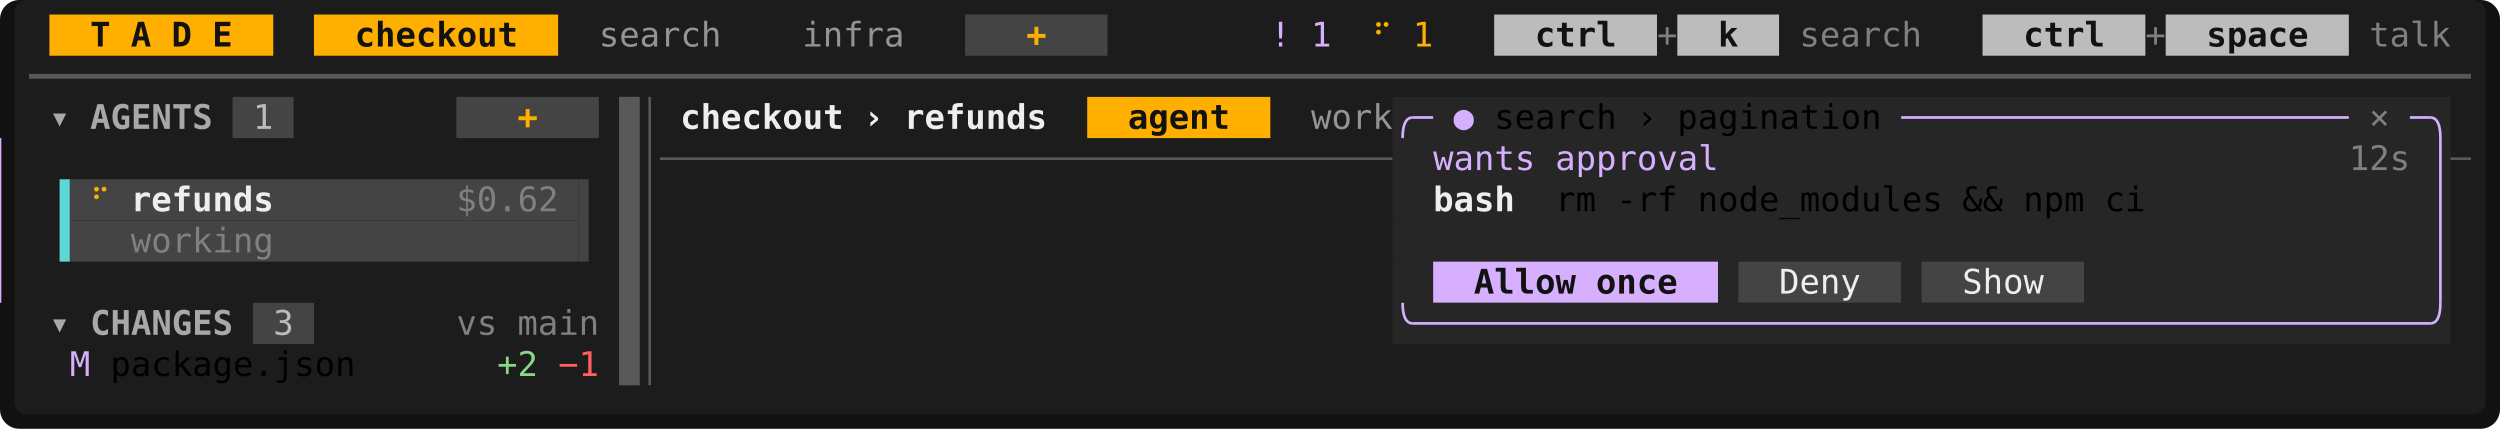
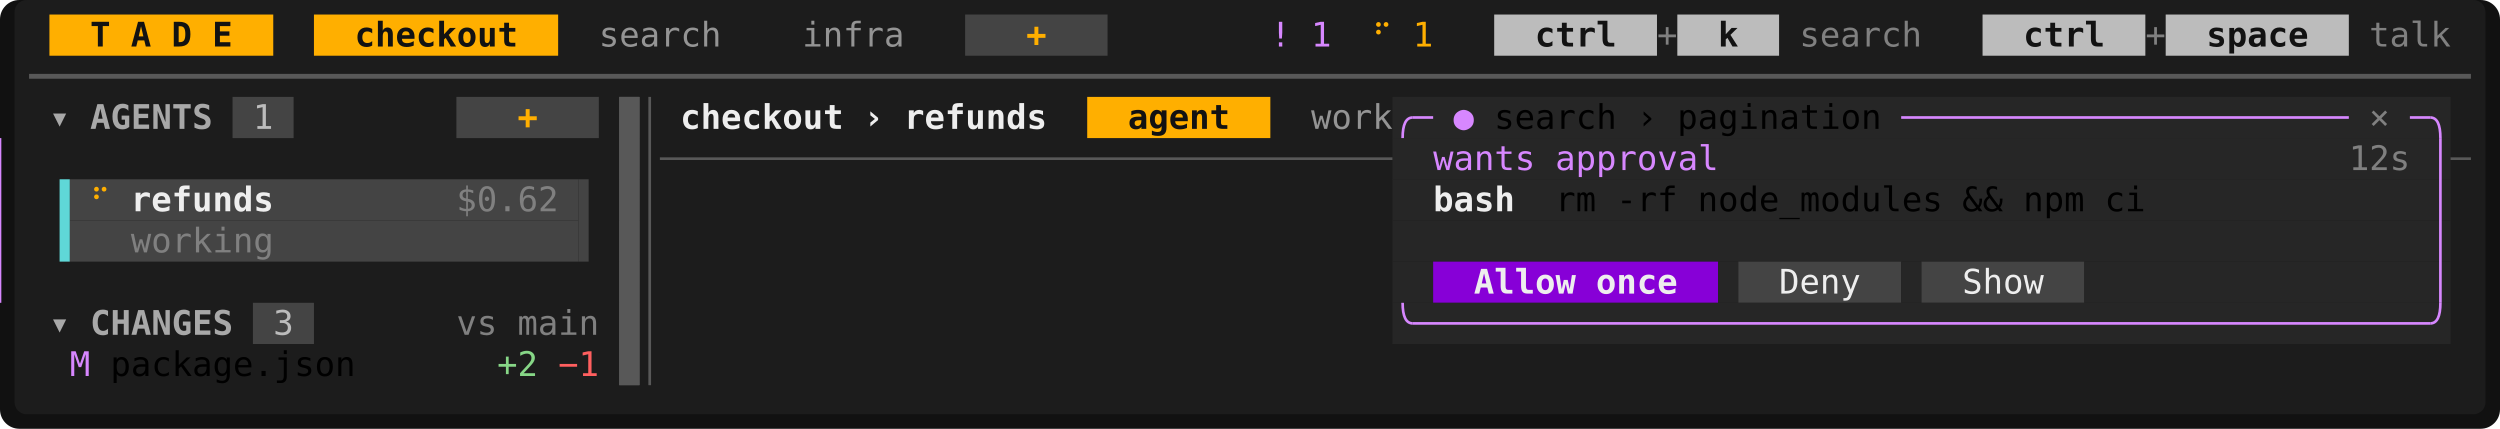
<svg xmlns="http://www.w3.org/2000/svg" viewBox="0 0 1032 177" width="1032" height="177" font-family="ui-monospace,SFMono-Regular,Menlo,Consolas,'DejaVu Sans Mono','Liberation Mono',monospace" font-size="14" role="img" aria-label="Tade">
  <rect width="1032" height="177" rx="8" fill="#111111" />
  <rect x="6" y="0" width="1020" height="171" rx="5" fill="#1c1c1c" />
  <rect x="20.4" y="6" width="92.4" height="17" fill="rgb(255,175,0)" />
  <rect x="129.6" y="6" width="100.8" height="17" fill="rgb(255,175,0)" />
  <rect x="398.4" y="6" width="58.8" height="17" fill="rgb(68,68,68)" />
  <rect x="616.8" y="6" width="67.2" height="17" fill="rgb(188,188,188)" />
  <rect x="692.4" y="6" width="42" height="17" fill="rgb(188,188,188)" />
  <rect x="818.4" y="6" width="67.2" height="17" fill="rgb(188,188,188)" />
  <rect x="894" y="6" width="75.6" height="17" fill="rgb(188,188,188)" />
  <rect x="96" y="40" width="25.2" height="17" fill="rgb(68,68,68)" />
  <rect x="188.4" y="40" width="58.8" height="17" fill="rgb(68,68,68)" />
  <rect x="255.6" y="40" width="8.4" height="17" fill="rgb(88,88,88)" />
  <rect x="448.8" y="40" width="75.6" height="17" fill="rgb(255,175,0)" />
  <rect x="574.8" y="40" width="436.8" height="17" fill="rgb(38,38,38)" />
  <rect x="255.6" y="57" width="8.4" height="17" fill="rgb(88,88,88)" />
  <rect x="574.8" y="57" width="436.8" height="17" fill="rgb(38,38,38)" />
  <rect x="28.8" y="74" width="210" height="17" fill="rgb(68,68,68)" />
  <rect x="255.6" y="74" width="8.4" height="17" fill="rgb(88,88,88)" />
  <rect x="574.8" y="74" width="436.8" height="17" fill="rgb(38,38,38)" />
  <rect x="28.8" y="91" width="210" height="17" fill="rgb(68,68,68)" />
  <rect x="255.6" y="91" width="8.4" height="17" fill="rgb(88,88,88)" />
  <rect x="574.8" y="91" width="436.8" height="17" fill="rgb(38,38,38)" />
  <rect x="255.6" y="108" width="8.4" height="17" fill="rgb(88,88,88)" />
  <rect x="574.8" y="108" width="16.8" height="17" fill="rgb(38,38,38)" />
-   <rect x="591.6" y="108" width="117.6" height="17" fill="rgb(215,175,255)" />
+   <rect x="591.6" y="108" width="117.6" height="17" fill="rgb(135,0,215)" />
  <rect x="709.2" y="108" width="8.4" height="17" fill="rgb(38,38,38)" />
  <rect x="717.6" y="108" width="67.2" height="17" fill="rgb(68,68,68)" />
  <rect x="784.8" y="108" width="8.4" height="17" fill="rgb(38,38,38)" />
  <rect x="793.2" y="108" width="67.2" height="17" fill="rgb(68,68,68)" />
  <rect x="860.4" y="108" width="151.2" height="17" fill="rgb(38,38,38)" />
  <rect x="104.4" y="125" width="25.2" height="17" fill="rgb(68,68,68)" />
  <rect x="255.6" y="125" width="8.4" height="17" fill="rgb(88,88,88)" />
  <rect x="574.8" y="125" width="436.8" height="17" fill="rgb(38,38,38)" />
  <rect x="255.6" y="142" width="8.4" height="17" fill="rgb(88,88,88)" />
  <rect x="255.6" y="40" width="8.4" height="119" fill="rgb(88,88,88)" />
  <rect x="24.6" y="74" width="4.2" height="34" fill="rgb(95,215,215)" />
  <rect x="238.8" y="74" width="4.2" height="34" fill="rgb(68,68,68)" />
  <line x1="12" y1="31.5" x2="1020" y2="31.5" stroke="rgb(88,88,88)" stroke-width="2" />
  <line x1="268.2" y1="40" x2="268.2" y2="159" stroke="rgb(88,88,88)" stroke-width="1.1" />
-   <path d="M579. 57Q579. 48.5 583.2 48.5" fill="none" stroke="rgb(215,175,255)" stroke-width="1.1" />
-   <line x1="583.2" y1="48.5" x2="591.6" y2="48.5" stroke="rgb(215,175,255)" stroke-width="1.1" />
-   <line x1="784.8" y1="48.5" x2="969.6" y2="48.5" stroke="rgb(215,175,255)" stroke-width="1.1" />
-   <line x1="994.8" y1="48.5" x2="1003.2" y2="48.5" stroke="rgb(215,175,255)" stroke-width="1.1" />
-   <path d="M1007.4 57Q1007.4 48.5 1003.2 48.5" fill="none" stroke="rgb(215,175,255)" stroke-width="1.1" />
+   <path d="M579. 57Q579. 48.5 583.2 48.5" fill="none" stroke="rgb(215,135,255)" stroke-width="1.1" />
+   <line x1="583.2" y1="48.5" x2="591.6" y2="48.5" stroke="rgb(215,135,255)" stroke-width="1.1" />
+   <line x1="784.8" y1="48.5" x2="969.6" y2="48.5" stroke="rgb(215,135,255)" stroke-width="1.1" />
+   <line x1="994.8" y1="48.5" x2="1003.2" y2="48.5" stroke="rgb(215,135,255)" stroke-width="1.1" />
+   <path d="M1007.4 57Q1007.4 48.5 1003.2 48.5" fill="none" stroke="rgb(215,135,255)" stroke-width="1.1" />
  <line x1="272.4" y1="65.5" x2="574.8" y2="65.5" stroke="rgb(88,88,88)" stroke-width="1.1" />
-   <line x1="579." y1="57" x2="579." y2="125" stroke="rgb(215,175,255)" stroke-width="1.1" />
-   <line x1="1007.4" y1="57" x2="1007.4" y2="125" stroke="rgb(215,175,255)" stroke-width="1.1" />
+   <line x1="579." y1="57" x2="579." y2="125" stroke="rgb(215,135,255)" stroke-width="1.1" />
+   <line x1="1007.4" y1="57" x2="1007.4" y2="125" stroke="rgb(215,135,255)" stroke-width="1.1" />
  <line x1="1011.6" y1="65.5" x2="1020" y2="65.5" stroke="rgb(88,88,88)" stroke-width="1.1" />
-   <path d="M579. 125Q579. 133.5 583.2 133.5" fill="none" stroke="rgb(215,175,255)" stroke-width="1.1" />
-   <line x1="583.2" y1="133.5" x2="1003.2" y2="133.5" stroke="rgb(215,175,255)" stroke-width="1.1" />
-   <path d="M1007.4 125Q1007.4 133.5 1003.2 133.5" fill="none" stroke="rgb(215,175,255)" stroke-width="1.1" />
+   <path d="M579. 125Q579. 133.5 583.2 133.5" fill="none" stroke="rgb(215,135,255)" stroke-width="1.1" />
+   <line x1="583.2" y1="133.5" x2="1003.2" y2="133.5" stroke="rgb(215,135,255)" stroke-width="1.1" />
+   <path d="M1007.4 125Q1007.4 133.5 1003.2 133.5" fill="none" stroke="rgb(215,135,255)" stroke-width="1.1" />
  <text x="37.2" y="19.2" textLength="8.4" lengthAdjust="spacingAndGlyphs" fill="rgb(18,18,18)" font-weight="700">T</text>
  <text x="54" y="19.2" textLength="8.4" lengthAdjust="spacingAndGlyphs" fill="rgb(18,18,18)" font-weight="700">A</text>
  <text x="70.8" y="19.2" textLength="8.4" lengthAdjust="spacingAndGlyphs" fill="rgb(18,18,18)" font-weight="700">D</text>
  <text x="87.6" y="19.2" textLength="8.4" lengthAdjust="spacingAndGlyphs" fill="rgb(18,18,18)" font-weight="700">E</text>
  <text x="146.4" y="19.2" textLength="67.2" lengthAdjust="spacingAndGlyphs" fill="rgb(18,18,18)" font-weight="700">checkout</text>
  <text x="247.2" y="19.2" textLength="50.4" lengthAdjust="spacingAndGlyphs" fill="rgb(148,148,148)">search</text>
  <text x="331.2" y="19.2" textLength="42" lengthAdjust="spacingAndGlyphs" fill="rgb(148,148,148)">infra</text>
  <text x="423.6" y="19.2" textLength="8.4" lengthAdjust="spacingAndGlyphs" fill="rgb(255,175,0)" font-weight="700">+</text>
-   <text x="524.4" y="19.2" textLength="8.4" lengthAdjust="spacingAndGlyphs" fill="rgb(215,175,255)">!</text>
-   <text x="541.2" y="19.2" textLength="8.4" lengthAdjust="spacingAndGlyphs" fill="rgb(215,175,255)">1</text>
+   <text x="524.4" y="19.2" textLength="8.4" lengthAdjust="spacingAndGlyphs" fill="rgb(215,135,255)">!</text>
+   <text x="541.2" y="19.2" textLength="8.4" lengthAdjust="spacingAndGlyphs" fill="rgb(215,135,255)">1</text>
  <text x="566.4" y="19.2" textLength="8.4" lengthAdjust="spacingAndGlyphs" fill="rgb(255,175,0)">⠋</text>
  <text x="583.2" y="19.2" textLength="8.4" lengthAdjust="spacingAndGlyphs" fill="rgb(255,175,0)">1</text>
  <text x="633.6" y="19.2" textLength="33.6" lengthAdjust="spacingAndGlyphs" fill="rgb(18,18,18)" font-weight="700">ctrl</text>
  <text x="684" y="19.2" textLength="8.4" lengthAdjust="spacingAndGlyphs" fill="rgb(128,128,128)">+</text>
  <text x="709.2" y="19.2" textLength="8.4" lengthAdjust="spacingAndGlyphs" fill="rgb(18,18,18)" font-weight="700">k</text>
  <text x="742.8" y="19.2" textLength="50.4" lengthAdjust="spacingAndGlyphs" fill="rgb(128,128,128)">search</text>
  <text x="835.2" y="19.2" textLength="33.6" lengthAdjust="spacingAndGlyphs" fill="rgb(18,18,18)" font-weight="700">ctrl</text>
  <text x="885.6" y="19.2" textLength="8.4" lengthAdjust="spacingAndGlyphs" fill="rgb(128,128,128)">+</text>
  <text x="910.8" y="19.2" textLength="42" lengthAdjust="spacingAndGlyphs" fill="rgb(18,18,18)" font-weight="700">space</text>
  <text x="978" y="19.2" textLength="33.6" lengthAdjust="spacingAndGlyphs" fill="rgb(128,128,128)">talk</text>
  <text x="20.4" y="53.2" textLength="8.4" lengthAdjust="spacingAndGlyphs" fill="rgb(168,168,168)" font-weight="700">▾</text>
  <text x="37.2" y="53.2" textLength="50.4" lengthAdjust="spacingAndGlyphs" fill="rgb(168,168,168)" font-weight="700">AGENTS</text>
  <text x="104.4" y="53.2" textLength="8.4" lengthAdjust="spacingAndGlyphs" fill="rgb(188,188,188)">1</text>
  <text x="213.6" y="53.2" textLength="8.4" lengthAdjust="spacingAndGlyphs" fill="rgb(255,175,0)" font-weight="700">+</text>
  <text x="280.8" y="53.2" textLength="67.2" lengthAdjust="spacingAndGlyphs" fill="rgb(238,238,238)" font-weight="700">checkout</text>
  <text x="356.4" y="53.2" textLength="8.4" lengthAdjust="spacingAndGlyphs" fill="rgb(238,238,238)" font-weight="700">›</text>
  <text x="373.2" y="53.2" textLength="58.8" lengthAdjust="spacingAndGlyphs" fill="rgb(238,238,238)" font-weight="700">refunds</text>
  <text x="465.6" y="53.2" textLength="42" lengthAdjust="spacingAndGlyphs" fill="rgb(18,18,18)" font-weight="700">agent</text>
  <text x="541.2" y="53.2" textLength="33.6" lengthAdjust="spacingAndGlyphs" fill="rgb(148,148,148)">work</text>
-   <text x="600" y="53.2" textLength="8.4" lengthAdjust="spacingAndGlyphs" fill="rgb(215,175,255)" font-weight="700">●</text>
+   <text x="600" y="53.2" textLength="8.4" lengthAdjust="spacingAndGlyphs" fill="rgb(215,135,255)" font-weight="700">●</text>
  <text x="616.8" y="53.2" textLength="50.4" lengthAdjust="spacingAndGlyphs">search</text>
  <text x="675.6" y="53.2" textLength="8.4" lengthAdjust="spacingAndGlyphs">›</text>
  <text x="692.4" y="53.2" textLength="84" lengthAdjust="spacingAndGlyphs">pagination</text>
  <text x="978" y="53.2" textLength="8.4" lengthAdjust="spacingAndGlyphs" fill="rgb(128,128,128)">×</text>
-   <text x="591.6" y="70.2" textLength="42" lengthAdjust="spacingAndGlyphs" fill="rgb(215,175,255)">wants</text>
-   <text x="642" y="70.2" textLength="67.2" lengthAdjust="spacingAndGlyphs" fill="rgb(215,175,255)">approval</text>
+   <text x="591.6" y="70.2" textLength="42" lengthAdjust="spacingAndGlyphs" fill="rgb(215,135,255)">wants</text>
+   <text x="642" y="70.2" textLength="67.2" lengthAdjust="spacingAndGlyphs" fill="rgb(215,135,255)">approval</text>
  <text x="969.6" y="70.2" textLength="25.2" lengthAdjust="spacingAndGlyphs" fill="rgb(128,128,128)">12s</text>
  <text x="37.2" y="87.2" textLength="8.4" lengthAdjust="spacingAndGlyphs" fill="rgb(255,175,0)">⠋</text>
  <text x="54" y="87.2" textLength="58.8" lengthAdjust="spacingAndGlyphs" fill="rgb(238,238,238)" font-weight="700">refunds</text>
  <text x="188.4" y="87.2" textLength="42" lengthAdjust="spacingAndGlyphs" fill="rgb(128,128,128)">$0.62</text>
  <text x="591.6" y="87.2" textLength="33.6" lengthAdjust="spacingAndGlyphs" fill="rgb(238,238,238)" font-weight="700">bash</text>
  <text x="642" y="87.2" textLength="16.8" lengthAdjust="spacingAndGlyphs">rm</text>
  <text x="667.2" y="87.2" textLength="25.2" lengthAdjust="spacingAndGlyphs">-rf</text>
  <text x="700.8" y="87.2" textLength="100.8" lengthAdjust="spacingAndGlyphs">node_modules</text>
  <text x="810" y="87.2" textLength="16.8" lengthAdjust="spacingAndGlyphs">&amp;&amp;</text>
  <text x="835.2" y="87.2" textLength="25.2" lengthAdjust="spacingAndGlyphs">npm</text>
  <text x="868.8" y="87.2" textLength="16.8" lengthAdjust="spacingAndGlyphs">ci</text>
  <text x="54" y="104.2" textLength="58.8" lengthAdjust="spacingAndGlyphs" fill="rgb(128,128,128)">working</text>
-   <text x="608.4" y="121.2" textLength="42" lengthAdjust="spacingAndGlyphs" fill="rgb(18,18,18)" font-weight="700">Allow</text>
-   <text x="658.8" y="121.2" textLength="33.6" lengthAdjust="spacingAndGlyphs" fill="rgb(18,18,18)" font-weight="700">once</text>
+   <text x="608.4" y="121.2" textLength="42" lengthAdjust="spacingAndGlyphs" fill="rgb(238,238,238)" font-weight="700">Allow</text>
+   <text x="658.8" y="121.2" textLength="33.6" lengthAdjust="spacingAndGlyphs" fill="rgb(238,238,238)" font-weight="700">once</text>
  <text x="734.4" y="121.2" textLength="33.6" lengthAdjust="spacingAndGlyphs" fill="rgb(238,238,238)">Deny</text>
  <text x="810" y="121.2" textLength="33.6" lengthAdjust="spacingAndGlyphs" fill="rgb(238,238,238)">Show</text>
  <text x="20.4" y="138.2" textLength="8.4" lengthAdjust="spacingAndGlyphs" fill="rgb(168,168,168)" font-weight="700">▾</text>
  <text x="37.2" y="138.2" textLength="58.8" lengthAdjust="spacingAndGlyphs" fill="rgb(168,168,168)" font-weight="700">CHANGES</text>
  <text x="112.8" y="138.2" textLength="8.4" lengthAdjust="spacingAndGlyphs" fill="rgb(188,188,188)">3</text>
  <text x="188.4" y="138.2" textLength="16.8" lengthAdjust="spacingAndGlyphs" fill="rgb(128,128,128)">vs</text>
  <text x="213.6" y="138.2" textLength="33.6" lengthAdjust="spacingAndGlyphs" fill="rgb(128,128,128)">main</text>
-   <text x="28.8" y="155.2" textLength="8.4" lengthAdjust="spacingAndGlyphs" fill="rgb(215,175,255)">M</text>
+   <text x="28.8" y="155.2" textLength="8.4" lengthAdjust="spacingAndGlyphs" fill="rgb(215,135,255)">M</text>
  <text x="45.6" y="155.2" textLength="100.8" lengthAdjust="spacingAndGlyphs">package.json</text>
  <text x="205.2" y="155.2" textLength="16.8" lengthAdjust="spacingAndGlyphs" fill="rgb(135,215,135)">+2</text>
  <text x="230.4" y="155.2" textLength="16.8" lengthAdjust="spacingAndGlyphs" fill="rgb(255,95,95)">−1</text>
</svg>
